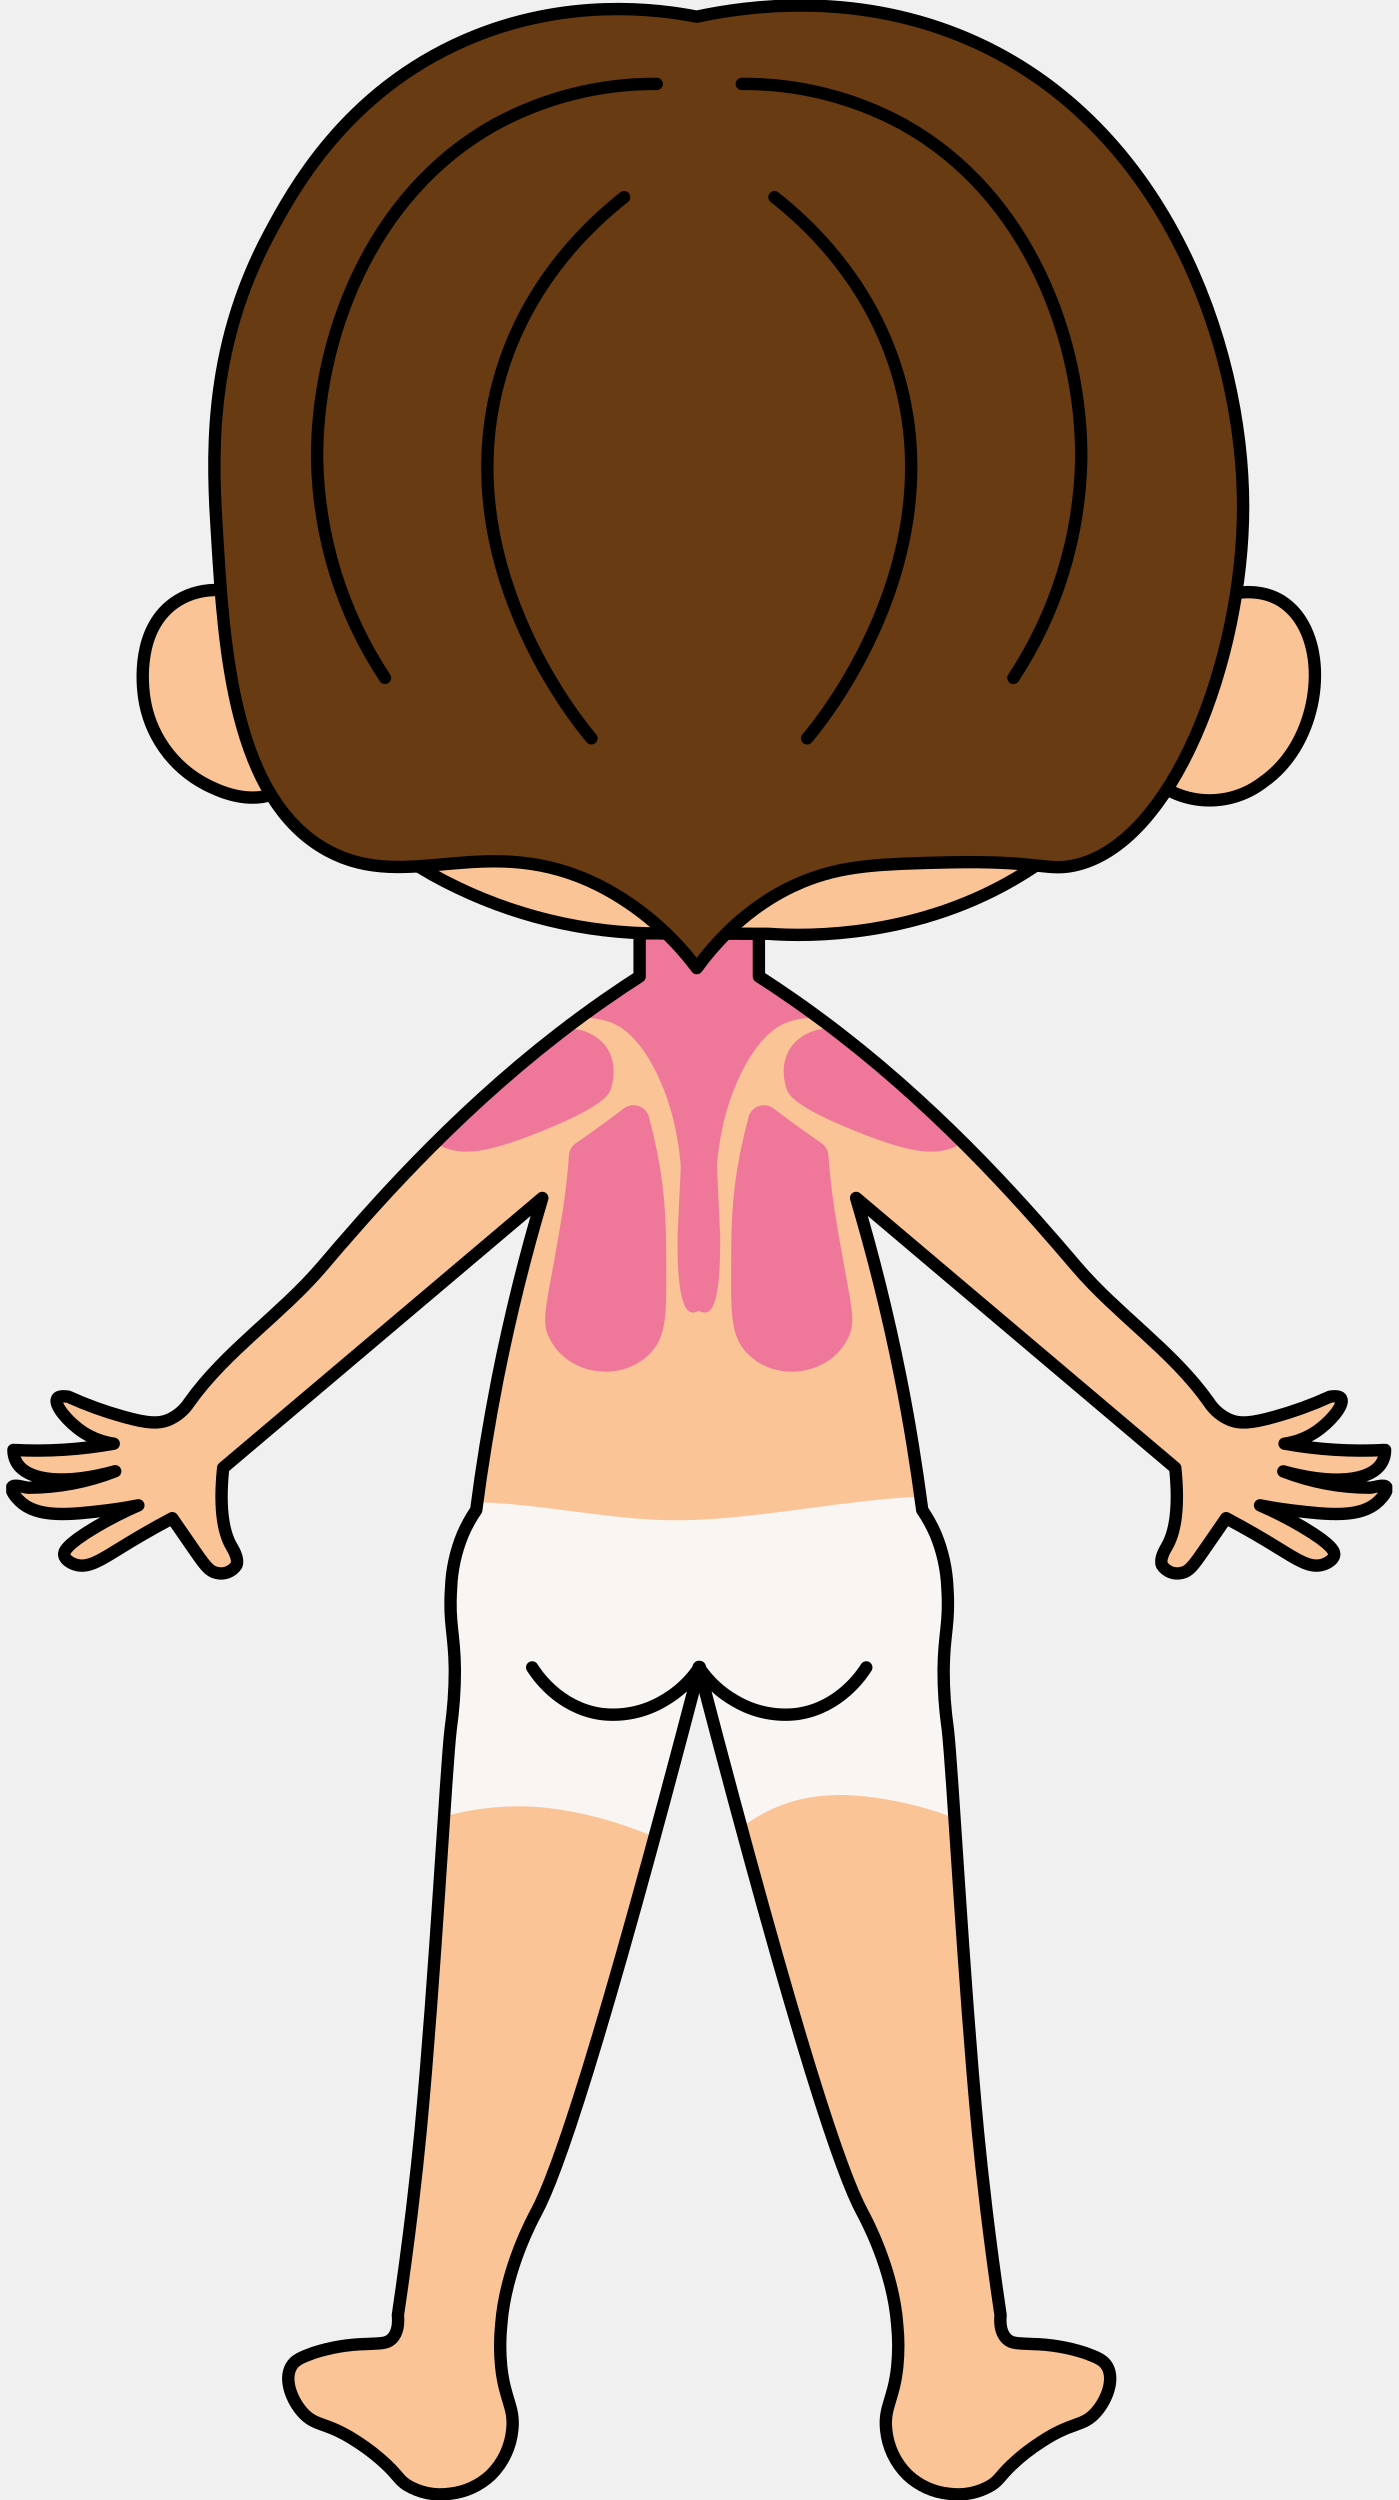
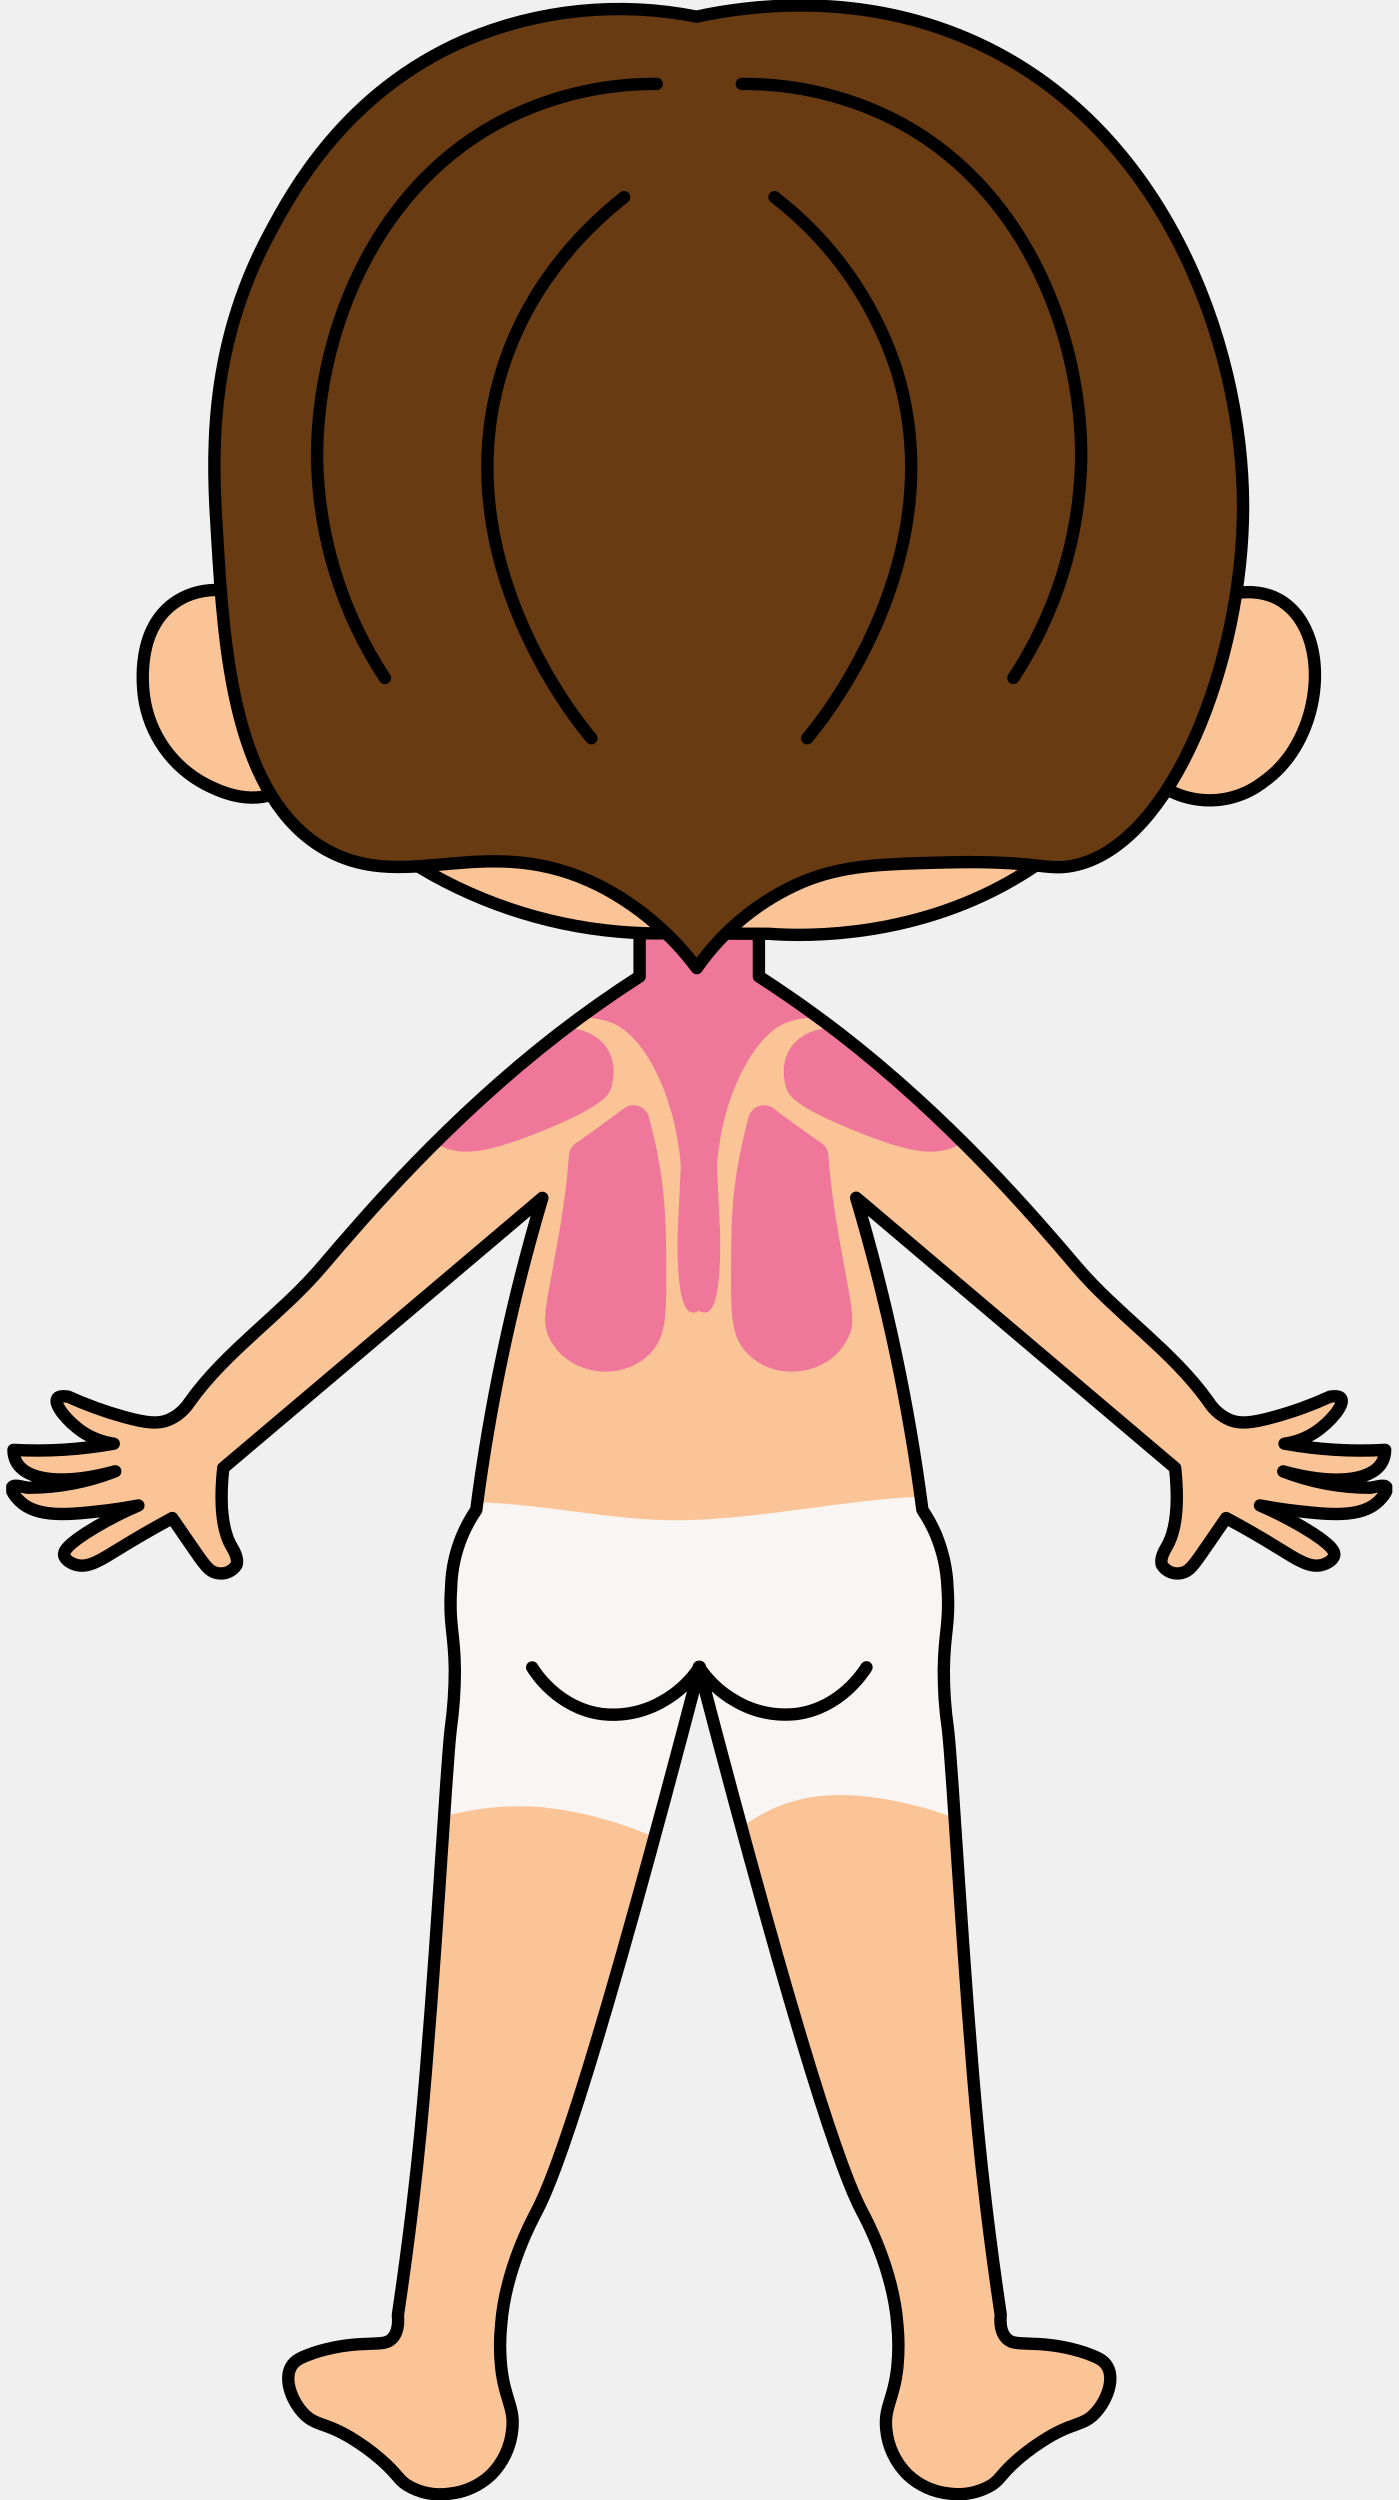
- <svg xmlns="http://www.w3.org/2000/svg" width="113" height="202" viewBox="0 0 113 202" fill="none">
-   <g clip-path="url(#clip0_1_2577)">
-     <path d="M112.031 120.176C111.86 119.897 111.004 120.225 110.712 120.225C108.316 120.224 105.941 119.776 103.709 118.904C107.59 119.991 110.793 119.753 111.676 118.19C111.848 117.879 111.936 117.529 111.932 117.174C109.214 117.323 106.487 117.152 103.808 116.667C104.674 116.543 105.505 116.237 106.244 115.768C107.509 114.95 108.684 113.522 108.379 113.023C108.299 112.902 108.088 112.78 107.482 112.87C106.032 113.53 104.532 114.074 102.996 114.497C101.018 115.045 100.17 115.063 99.407 114.753C98.704 114.458 98.107 113.957 97.694 113.315C94.751 109.146 90.314 106.248 87.004 102.366C83.393 98.125 76.754 90.406 67.853 83.523C65.162 81.456 62.874 79.906 61.335 78.913V75.557L56.796 75.449L51.695 75.557V78.913C50.157 79.906 47.851 81.456 45.177 83.523C36.277 90.406 29.66 98.125 26.027 102.366C22.716 106.248 18.28 109.146 15.337 113.315C14.922 113.955 14.325 114.455 13.623 114.753C12.847 115.063 11.999 115.045 10.034 114.497C8.498 114.075 6.998 113.531 5.549 112.87C4.925 112.78 4.714 112.902 4.651 113.023C4.346 113.508 5.522 114.95 6.787 115.768C7.526 116.237 8.356 116.543 9.223 116.667C6.543 117.152 3.817 117.323 1.099 117.174C1.093 117.53 1.181 117.88 1.354 118.19C2.251 119.753 5.441 119.987 9.321 118.904C7.089 119.776 4.714 120.224 2.319 120.225C2.027 120.225 1.17 119.897 1 120.176C0.829 120.454 1.323 121.011 1.605 121.294C3.036 122.701 5.643 122.418 8.662 122.054C9.783 121.919 10.676 121.753 11.201 121.649C10.033 122.155 8.897 122.732 7.8 123.379C5.208 124.907 5.176 125.455 5.212 125.666C5.288 126.147 5.975 126.394 6.073 126.425C7.137 126.794 8.195 126.039 9.779 125.077C10.766 124.466 12.165 123.626 13.942 122.687L15.413 124.821C16.561 126.488 16.898 126.991 17.544 127.113C17.837 127.184 18.145 127.164 18.427 127.055C18.709 126.946 18.95 126.753 19.118 126.502C19.347 126.03 18.912 125.271 18.764 125.028C18.19 124.075 17.674 122.287 18.055 118.621L43.84 96.813C42.526 101.234 41.292 106.081 40.252 111.316C39.529 115.054 38.933 118.612 38.493 122.027C38.068 122.648 37.704 123.311 37.407 124.004C36.837 125.381 36.517 126.849 36.461 128.339C36.268 131.215 36.735 131.978 36.766 134.948C36.766 136.548 36.654 138.145 36.43 139.729C36.053 142.905 35.165 159.992 33.994 172.262C33.671 175.649 33.097 180.798 32.163 187.088C32.217 187.686 32.19 188.517 31.657 189.02C31.244 189.406 30.759 189.362 29.625 189.424C28.177 189.451 26.741 189.69 25.363 190.134C24.416 190.485 23.851 190.691 23.537 191.253C22.945 192.309 23.586 193.949 24.434 194.915C25.529 196.168 26.3 195.62 28.92 197.354C29.754 197.892 30.536 198.506 31.257 199.187C32.231 200.122 32.244 200.387 32.881 200.814C33.914 201.443 35.134 201.694 36.331 201.524C37.585 201.4 38.763 200.864 39.682 200.001C40.667 199.02 41.278 197.724 41.409 196.339C41.597 194.497 40.794 193.944 40.512 191.253C40.4 190.139 40.4 189.016 40.512 187.901C40.839 183.355 43.127 179.172 43.356 178.749C44.984 175.721 48.443 165.792 56.553 134.719C56.105 135.38 57.002 135.38 56.553 134.719C64.659 165.787 68.118 175.717 69.747 178.749C69.975 179.172 72.263 183.355 72.591 187.901C72.703 189.016 72.703 190.139 72.591 191.253C72.29 193.949 71.487 194.497 71.693 196.339C71.822 197.725 72.434 199.021 73.421 200.001C74.339 200.865 75.517 201.401 76.772 201.524C77.969 201.694 79.188 201.443 80.221 200.814C80.858 200.387 80.872 200.122 81.845 199.187C82.545 198.509 83.305 197.896 84.115 197.354C86.717 195.62 87.488 196.168 88.601 194.915C89.462 193.931 90.104 192.309 89.498 191.253C89.184 190.691 88.601 190.485 87.672 190.134C86.294 189.69 84.858 189.451 83.411 189.424C82.267 189.362 81.791 189.424 81.379 189.02C80.845 188.517 80.818 187.672 80.872 187.088C79.921 180.762 79.369 175.627 79.041 172.262C77.871 159.992 76.982 142.905 76.606 139.729C76.377 138.146 76.264 136.548 76.269 134.948C76.3 131.978 76.767 131.215 76.574 128.339C76.516 126.849 76.196 125.382 75.628 124.004C75.327 123.315 74.964 122.657 74.542 122.036C74.093 118.639 73.528 115.063 72.784 111.325C71.743 106.09 70.509 101.243 69.195 96.822L94.98 118.612C95.361 122.278 94.845 124.066 94.271 125.019C94.123 125.262 93.665 125.958 93.917 126.493C94.168 127.027 94.881 127.216 95.491 127.104C96.101 126.991 96.474 126.479 97.622 124.812L99.093 122.678C100.888 123.617 102.269 124.475 103.256 125.068C104.84 126.052 105.899 126.807 106.962 126.416C107.06 126.385 107.747 126.138 107.823 125.657C107.859 125.446 107.823 124.898 105.235 123.37C104.138 122.724 103.002 122.146 101.834 121.64C102.359 121.744 103.252 121.91 104.373 122.045C107.374 122.409 109.999 122.692 111.43 121.285C111.708 121.011 112.201 120.409 112.031 120.176Z" fill="#FAC497" />
-     <path d="M38.269 121.375C43.518 121.434 49.529 122.898 54.966 122.84C61.111 122.777 68.522 121.133 74.426 120.93C74.511 121.789 76.117 124.727 76.117 125.594C76.067 132.714 76.392 139.832 77.09 146.917C75.843 146.302 70.747 144.788 66.912 145.071C64.36 145.201 61.91 146.112 59.891 147.681C58.581 143.224 57.761 140.043 56.446 135.595C55.235 140.137 54.015 143.867 52.804 148.409C49.909 147.147 46.837 146.341 43.697 146.019C41.079 145.812 38.445 146.064 35.914 146.764C36.52 140.088 36.556 133.358 36.538 126.816C36.744 124.839 37.641 123.172 38.269 121.375Z" fill="#F9F5F2" />
-     <path d="M45.302 83.195L35.043 92.315C35.347 92.494 35.667 92.644 35.998 92.765C37.474 93.295 39.206 93.254 43.858 91.363C48.712 89.386 49.169 88.474 49.34 88.029C49.38 87.93 50.084 85.998 48.891 84.466C48.462 83.951 47.902 83.561 47.271 83.338C46.639 83.114 45.959 83.065 45.302 83.195Z" fill="#EE779A" />
-     <path d="M52.444 90.275C52.356 89.941 52.14 89.655 51.842 89.48C51.545 89.305 51.19 89.255 50.856 89.341C50.694 89.387 50.542 89.462 50.407 89.561C49.555 90.208 48.677 90.855 47.774 91.502C47.357 91.798 46.944 92.091 46.531 92.374C46.37 92.483 46.237 92.628 46.139 92.797C46.042 92.966 45.985 93.154 45.97 93.349C45.894 94.472 45.751 95.995 45.477 97.787C45.289 99.01 45.028 100.483 44.701 102.28C44.032 105.947 43.804 106.886 44.36 108.058C44.744 108.869 45.351 109.553 46.109 110.031C46.742 110.421 47.448 110.676 48.184 110.78C48.92 110.883 49.669 110.833 50.385 110.633C51.23 110.392 51.994 109.926 52.596 109.285C53.704 108.09 53.834 106.567 53.834 103.709C53.834 99.216 53.834 96.826 53.099 93.115C52.892 92.05 52.659 91.102 52.444 90.275Z" fill="#EE779A" />
-     <path d="M51.575 76.064C51.636 77.067 51.612 78.072 51.503 79.07L46.613 82.291C47.588 82.174 48.576 82.302 49.489 82.664C49.937 82.853 51.732 83.653 53.347 87.341C54.962 91.03 55.141 94.597 55.217 98.574C55.262 100.479 55.217 102.047 55.141 103.067C55.076 103.49 55.106 103.923 55.23 104.333C55.353 104.744 55.567 105.122 55.854 105.439C55.958 105.542 56.577 106.158 57.07 106.045C57.658 105.911 58.25 104.698 58.187 99.755C57.846 93.106 57.68 87.935 57.711 83.72C57.819 81.773 57.374 79.836 56.428 78.131C55.051 75.813 52.508 74.721 51.871 75.184C51.687 75.301 51.548 75.521 51.575 76.064Z" fill="#EE779A" />
-     <path d="M67.614 83.195L77.864 92.315C77.559 92.493 77.239 92.643 76.908 92.764C75.433 93.294 73.701 93.254 69.049 91.363C64.2 89.408 63.751 88.474 63.567 88.029C63.527 87.93 62.822 85.998 64.016 84.466C64.446 83.95 65.007 83.559 65.64 83.335C66.273 83.111 66.955 83.063 67.614 83.195Z" fill="#EE779A" />
-     <path d="M60.478 90.275C60.564 89.943 60.778 89.658 61.073 89.482C61.368 89.307 61.72 89.256 62.053 89.341C62.215 89.386 62.367 89.46 62.502 89.561C63.354 90.208 64.228 90.855 65.135 91.502C65.552 91.799 65.965 92.091 66.377 92.374C66.537 92.485 66.67 92.63 66.766 92.798C66.863 92.967 66.922 93.155 66.938 93.349C67.014 94.472 67.158 95.995 67.431 97.788C67.62 99.01 67.88 100.483 68.207 102.28C68.876 105.947 69.105 106.886 68.549 108.058C68.165 108.869 67.558 109.554 66.799 110.031C66.166 110.421 65.46 110.676 64.724 110.78C63.989 110.883 63.239 110.833 62.524 110.633C61.679 110.391 60.915 109.926 60.312 109.285C59.204 108.09 59.074 106.567 59.074 103.709C59.074 99.216 59.074 96.826 59.81 93.115C60.03 92.05 60.258 91.102 60.478 90.275Z" fill="#EE779A" />
-     <path d="M61.345 76.064C61.281 77.067 61.305 78.072 61.417 79.07L66.324 82.291C65.35 82.174 64.361 82.302 63.449 82.664C63 82.853 61.228 83.653 59.591 87.341C57.954 91.03 57.797 94.597 57.72 98.574C57.675 100.479 57.72 102.047 57.797 103.067C57.861 103.49 57.831 103.922 57.708 104.332C57.586 104.743 57.374 105.121 57.088 105.439C56.98 105.542 56.361 106.158 55.868 106.045C55.28 105.911 54.688 104.698 54.751 99.755C55.092 93.106 55.258 87.935 55.226 83.72C55.119 81.773 55.564 79.836 56.509 78.131C57.886 75.813 60.43 74.721 61.067 75.184C61.233 75.301 61.358 75.521 61.345 76.064Z" fill="#EE779A" />
-     <path d="M61.319 75.539V78.9C62.858 79.888 65.164 81.438 67.837 83.505C76.737 90.388 83.376 98.107 86.988 102.348C90.298 106.23 94.735 109.128 97.678 113.297C98.09 113.939 98.688 114.44 99.391 114.735C100.167 115.045 101.015 115.027 102.98 114.479C104.516 114.056 106.016 113.512 107.466 112.852C108.089 112.762 108.3 112.884 108.363 113.005C108.668 113.49 107.493 114.932 106.228 115.75C105.488 116.219 104.658 116.525 103.792 116.649C106.471 117.134 109.197 117.305 111.916 117.156C111.92 117.511 111.832 117.861 111.66 118.172C110.763 119.735 107.574 119.969 103.693 118.886C105.925 119.758 108.3 120.206 110.696 120.207C110.987 120.207 111.844 119.879 112.015 120.158C112.185 120.436 111.692 120.993 111.409 121.276C109.978 122.683 107.372 122.4 104.353 122.036C103.231 121.901 102.338 121.735 101.814 121.631C102.981 122.137 104.117 122.715 105.214 123.361C107.807 124.889 107.838 125.437 107.802 125.648C107.726 126.129 107.04 126.376 106.941 126.407C105.878 126.776 104.819 126.021 103.236 125.059C102.249 124.448 100.849 123.608 99.073 122.669L97.601 124.803C96.453 126.47 96.117 126.973 95.471 127.095C95.177 127.166 94.869 127.146 94.587 127.037C94.306 126.928 94.064 126.735 93.896 126.484C93.667 126.034 94.102 125.253 94.25 125.01C94.825 124.057 95.34 122.269 94.959 118.603L69.174 96.795C70.488 101.216 71.722 106.063 72.763 111.298C73.507 115.018 74.068 118.612 74.517 122.009C74.939 122.63 75.302 123.288 75.602 123.977C76.171 125.355 76.491 126.822 76.549 128.312C76.742 131.188 76.275 131.951 76.244 134.921C76.239 136.521 76.352 138.119 76.58 139.702C76.957 142.878 77.845 159.965 79.016 172.235C79.344 175.622 79.913 180.771 80.846 187.061C80.793 187.659 80.82 188.49 81.353 188.993C81.766 189.379 82.251 189.335 83.385 189.397C84.833 189.424 86.269 189.663 87.647 190.107C88.594 190.458 89.159 190.664 89.473 191.226C90.065 192.282 89.424 193.922 88.576 194.888C87.481 196.141 86.71 195.593 84.09 197.327C83.255 197.864 82.473 198.478 81.753 199.16C80.779 200.095 80.766 200.36 80.129 200.787C79.095 201.416 77.876 201.667 76.679 201.497C75.425 201.374 74.246 200.838 73.328 199.974C72.341 198.994 71.73 197.698 71.601 196.312C71.412 194.47 72.216 193.917 72.498 191.226C72.61 190.112 72.61 188.989 72.498 187.874C72.171 183.328 69.883 179.145 69.654 178.722C68.026 175.694 64.567 165.765 56.461 134.692C57.209 135.829 58.218 136.77 59.404 137.437C60.913 138.331 62.674 138.7 64.415 138.489C67.891 138.003 69.721 135.168 69.995 134.728" stroke="black" stroke-linecap="round" stroke-linejoin="round" />
-     <path d="M51.681 75.539V78.9C50.142 79.888 47.836 81.438 45.163 83.505C36.263 90.388 29.623 98.107 26.012 102.348C22.702 106.23 18.265 109.128 15.304 113.297C14.889 113.937 14.292 114.437 13.591 114.735C12.815 115.045 11.967 115.027 10.002 114.479C8.466 114.057 6.966 113.513 5.516 112.852C4.893 112.762 4.682 112.884 4.619 113.005C4.314 113.49 5.489 114.932 6.754 115.75C7.494 116.219 8.324 116.525 9.19 116.649C6.517 117.133 3.797 117.303 1.084 117.156C1.08 117.509 1.168 117.856 1.34 118.163C2.237 119.726 5.426 119.96 9.307 118.877C7.072 119.753 4.695 120.204 2.295 120.207C2.004 120.207 1.147 119.879 0.976 120.158C0.806 120.436 1.299 120.993 1.582 121.276C3.013 122.683 5.619 122.4 8.638 122.036C9.76 121.901 10.652 121.735 11.177 121.631C10.009 122.137 8.873 122.714 7.777 123.361C5.184 124.889 5.153 125.437 5.189 125.648C5.265 126.129 5.951 126.376 6.05 126.407C7.113 126.776 8.172 126.021 9.755 125.059C10.742 124.448 12.142 123.608 13.918 122.669L15.39 124.803C16.538 126.47 16.875 126.973 17.52 127.095C17.814 127.166 18.122 127.146 18.404 127.037C18.685 126.928 18.927 126.735 19.095 126.484C19.324 126.034 18.889 125.253 18.741 125.01C18.166 124.057 17.651 122.269 18.032 118.603L43.817 96.795C42.502 101.216 41.269 106.063 40.228 111.298C39.497 115.018 38.918 118.612 38.479 122.009C38.054 122.628 37.69 123.287 37.393 123.977C36.823 125.354 36.502 126.822 36.447 128.312C36.254 131.188 36.72 131.951 36.752 134.921C36.752 136.521 36.639 138.118 36.415 139.702C36.038 142.878 35.15 159.965 33.979 172.235C33.656 175.622 33.082 180.771 32.149 187.061C32.203 187.659 32.176 188.49 31.642 188.993C31.229 189.379 30.745 189.335 29.61 189.397C28.162 189.424 26.727 189.663 25.348 190.107C24.402 190.458 23.837 190.664 23.523 191.226C22.93 192.282 23.572 193.922 24.42 194.888C25.514 196.141 26.286 195.593 28.906 197.327C29.739 197.865 30.522 198.479 31.243 199.16C32.216 200.095 32.23 200.36 32.867 200.787C33.9 201.416 35.119 201.667 36.316 201.497C37.571 201.373 38.749 200.838 39.667 199.974C40.653 198.993 41.264 197.697 41.395 196.312C41.583 194.47 40.78 193.917 40.497 191.226C40.385 190.112 40.385 188.989 40.497 187.874C40.825 183.31 43.117 179.145 43.341 178.722C44.97 175.694 48.428 165.765 56.539 134.692C55.787 135.827 54.777 136.768 53.592 137.437C52.083 138.331 50.321 138.7 48.581 138.489C45.104 138.003 43.274 135.168 43.001 134.728" stroke="black" stroke-linecap="round" stroke-linejoin="round" />
-     <path d="M62.128 75.453C65.367 75.696 74.348 75.768 82.651 70.615C86.335 68.328 89.52 65.318 92.013 61.768C92.565 62.521 93.258 63.157 94.055 63.641C94.852 64.125 95.736 64.447 96.657 64.588C97.579 64.73 98.519 64.688 99.424 64.465C100.329 64.243 101.181 63.844 101.932 63.291L102.062 63.192C106.238 60.308 107.36 53.69 105.108 50.163C104.712 49.525 104.181 48.982 103.551 48.572C100.752 46.82 97.02 48.748 96.508 49.022C97.118 46.775 100.972 31.63 90.228 18.021C83.172 9.094 73.267 6.429 69.099 5.306C65.475 4.336 57.624 2.323 47.98 4.897C41.325 6.66 35.278 10.211 30.494 15.168C22.374 23.884 21.266 34.007 20.952 37.336C20.596 41.175 20.809 45.047 21.584 48.824C19.212 47.44 16.426 47.252 14.376 48.519C10.926 50.644 11.536 55.465 11.635 56.246C11.833 57.755 12.393 59.192 13.267 60.437C14.14 61.681 15.301 62.696 16.65 63.395C17.547 63.844 20.104 65.138 22.567 63.974C23.599 63.462 24.45 62.645 25.003 61.633C26.95 64.019 29.937 67.878 34.953 70.682C40.247 73.62 46.168 75.243 52.219 75.413L62.128 75.453Z" fill="#FAC497" stroke="black" stroke-linecap="round" stroke-linejoin="round" />
-     <path d="M25 61.71C23.337 58.494 22.32 54.983 22.008 51.376L25 61.71Z" fill="#FAC497" />
-     <path d="M25 61.71C23.337 58.494 22.32 54.983 22.008 51.376" stroke="black" stroke-linecap="round" stroke-linejoin="round" />
-     <path d="M92.051 61.71C93.72 58.497 94.739 54.985 95.047 51.376L92.051 61.71Z" fill="#FAC497" />
-     <path d="M92.051 61.71C93.72 58.497 94.739 54.985 95.047 51.376" stroke="black" stroke-linecap="round" stroke-linejoin="round" />
-     <path d="M56.298 1.348C53.243 0.75 45.716 -0.283 37.605 3.244C27.915 7.449 23.631 15.415 21.797 18.834C16.62 28.467 17.172 37.444 17.549 43.379C18.105 52.441 18.849 64.594 26.484 68.732C33.056 72.29 39.364 66.998 48.465 71.576C51.546 73.166 54.225 75.439 56.298 78.221C59.438 73.908 62.874 72.075 64.821 71.266C68.091 69.918 70.998 69.806 76.664 69.68C83.873 69.523 84.546 70.376 86.699 69.95C94.751 68.346 100.439 53.294 100.444 40.939C100.444 27.703 93.917 9.439 77.485 2.844C68.76 -0.647 60.519 0.449 56.298 1.348Z" fill="#683B13" stroke="black" stroke-linecap="round" stroke-linejoin="round" />
-     <path d="M53.062 6.78C48.521 6.748 44.046 7.867 40.053 10.033C29.762 15.725 25.559 27.654 25.622 37.08C25.733 43.379 27.635 49.517 31.104 54.773" fill="#683B13" />
-     <path d="M53.062 6.78C48.521 6.748 44.046 7.867 40.053 10.033C29.762 15.725 25.559 27.654 25.622 37.08C25.733 43.379 27.635 49.517 31.104 54.773" stroke="black" stroke-linecap="round" stroke-linejoin="round" />
-     <path d="M50.426 15.932C47.856 17.971 43.029 22.361 40.678 29.554C35.6 45.113 46.99 58.731 47.788 59.656" fill="#683B13" />
-     <path d="M50.426 15.932C47.856 17.971 43.029 22.361 40.678 29.554C35.6 45.113 46.99 58.731 47.788 59.656" stroke="black" stroke-linecap="round" stroke-linejoin="round" />
-     <path d="M59.938 6.78C64.478 6.748 68.954 7.867 72.947 10.033C83.237 15.743 87.441 27.654 87.364 37.08C87.253 43.379 85.352 49.517 81.883 54.773" fill="#683B13" />
-     <path d="M59.938 6.78C64.478 6.748 68.954 7.867 72.947 10.033C83.237 15.743 87.441 27.654 87.364 37.08C87.253 43.379 85.352 49.517 81.883 54.773" stroke="black" stroke-linecap="round" stroke-linejoin="round" />
-     <path d="M62.578 15.932C65.149 17.949 69.975 22.361 72.326 29.554C77.404 45.113 66.014 58.731 65.216 59.656" fill="#683B13" />
-     <path d="M62.578 15.932C65.149 17.949 69.975 22.361 72.326 29.554C77.404 45.113 66.014 58.731 65.216 59.656" stroke="black" stroke-linecap="round" stroke-linejoin="round" />
+ <svg xmlns="http://www.w3.org/2000/svg" width="113" height="202" fill="none">
+   <g clip-path="url(#a)">
+     <path fill="#FAC497" d="M112.03 120.18c-.17-.28-1.03.04-1.32.04-2.4 0-4.77-.44-7-1.32 3.88 1.1 7.08.85 7.97-.71.17-.31.26-.66.25-1.02-2.72.15-5.44-.02-8.12-.5.86-.13 1.7-.43 2.43-.9 1.27-.82 2.44-2.25 2.14-2.75-.08-.12-.3-.24-.9-.15-1.45.66-2.95 1.2-4.48 1.63-1.98.55-2.83.56-3.6.25-.7-.3-1.3-.8-1.7-1.44-2.95-4.16-7.39-7.06-10.7-10.94-3.6-4.25-10.25-11.96-19.15-18.85a98.56 98.56 0 0 0-6.51-4.6v-3.36l-4.54-.11-5.1.1v3.36c-1.54 1-3.85 2.55-6.52 4.61-8.9 6.89-15.52 14.6-19.15 18.85-3.31 3.88-7.75 6.78-10.7 10.94a3.82 3.82 0 0 1-1.7 1.44c-.78.31-1.63.3-3.6-.25a29.91 29.91 0 0 1-4.48-1.63c-.63-.09-.84.03-.9.15-.3.49.87 1.93 2.14 2.75.74.47 1.57.77 2.43.9-2.68.48-5.4.65-8.12.5 0 .36.08.71.25 1.02.9 1.56 4.1 1.8 7.97.71-2.23.88-4.6 1.32-7 1.32-.3 0-1.15-.32-1.32-.04-.17.27.32.83.6 1.11 1.44 1.41 4.04 1.13 7.06.76 1.12-.13 2.02-.3 2.54-.4a30.7 30.7 0 0 0-3.4 1.73c-2.6 1.53-2.62 2.08-2.59 2.29.08.48.76.72.86.75 1.07.37 2.13-.38 3.7-1.34a69.5 69.5 0 0 1 4.17-2.4l1.47 2.14c1.15 1.67 1.49 2.17 2.13 2.3a1.48 1.48 0 0 0 1.58-.62c.23-.47-.2-1.23-.36-1.47-.57-.95-1.09-2.74-.7-6.4L43.84 96.8a161.28 161.28 0 0 0-5.35 25.22 11.5 11.5 0 0 0-2.03 6.3c-.2 2.88.27 3.65.3 6.62 0 1.6-.1 3.2-.33 4.78-.38 3.18-1.27 20.26-2.44 32.53-.32 3.39-.9 8.54-1.83 14.83.06.6.03 1.43-.5 1.93-.42.39-.9.34-2.04.4a14.8 14.8 0 0 0-4.26.71c-.94.36-1.5.56-1.82 1.12-.6 1.06.05 2.7.9 3.66 1.09 1.26 1.86.71 4.48 2.44a16.2 16.2 0 0 1 2.34 1.84c.97.93.98 1.2 1.62 1.62 1.03.63 2.25.88 3.45.71a5.72 5.72 0 0 0 3.35-1.52 5.96 5.96 0 0 0 1.73-3.66c.19-1.84-.62-2.4-.9-5.09a16.73 16.73 0 0 1 0-3.35c.33-4.55 2.62-8.73 2.85-9.15 1.62-3.03 5.08-12.96 13.2-44.03-.46.66.44.66 0 0 8.1 31.07 11.56 41 13.19 44.03.23.42 2.51 4.6 2.84 9.15.11 1.12.11 2.24 0 3.35-.3 2.7-1.1 3.25-.9 5.09a5.94 5.94 0 0 0 1.73 3.66 5.7 5.7 0 0 0 3.35 1.52c1.2.17 2.42-.08 3.45-.7.64-.43.65-.7 1.63-1.63.7-.68 1.45-1.3 2.27-1.84 2.6-1.73 3.37-1.18 4.48-2.44.86-.98 1.5-2.6.9-3.66-.32-.56-.9-.76-1.83-1.12a14.8 14.8 0 0 0-4.26-.7c-1.14-.07-1.62 0-2.03-.41-.54-.5-.56-1.35-.5-1.93-.96-6.33-1.51-11.46-1.84-14.83-1.17-12.27-2.06-29.35-2.43-32.53a32.76 32.76 0 0 1-.34-4.78c.03-2.97.5-3.73.3-6.61a12.65 12.65 0 0 0-.94-4.34c-.3-.69-.67-1.34-1.09-1.96a161.24 161.24 0 0 0-5.35-25.21l25.79 21.78c.38 3.67-.13 5.46-.7 6.4-.16.25-.61.95-.36 1.48.25.54.96.73 1.57.61.61-.1.98-.62 2.13-2.29l1.47-2.13c1.8.94 3.18 1.8 4.17 2.39 1.58.98 2.64 1.74 3.7 1.35.1-.03.79-.28.86-.76.04-.21 0-.76-2.58-2.29a30.95 30.95 0 0 0-3.4-1.73c.52.1 1.41.27 2.53.4 3 .37 5.63.65 7.06-.76.28-.27.77-.87.6-1.1Z" />
+     <path fill="#F9F5F2" d="M38.27 121.38c5.25.05 11.26 1.52 16.7 1.46 6.14-.06 13.55-1.7 19.46-1.91.08.86 1.69 3.8 1.69 4.66-.05 7.12.27 14.24.97 21.33-1.25-.62-6.34-2.13-10.18-1.85-2.55.13-5 1.04-7.02 2.61-1.3-4.46-2.13-7.64-3.44-12.09-1.22 4.55-2.44 8.28-3.65 12.82a30.6 30.6 0 0 0-9.1-2.4c-2.62-.2-5.25.05-7.79.75.61-6.67.65-13.4.63-19.94.2-1.98 1.1-3.65 1.73-5.44Z" />
+     <path fill="#EE779A" d="m45.3 83.2-10.26 9.12c.3.17.63.32.96.44 1.47.53 3.2.5 7.86-1.4 4.85-1.97 5.3-2.89 5.48-3.33.04-.1.74-2.03-.45-3.56a3.73 3.73 0 0 0-3.59-1.28ZM52.44 90.28a1.3 1.3 0 0 0-1.58-.94c-.17.05-.32.12-.45.22a118.65 118.65 0 0 1-3.88 2.81 1.3 1.3 0 0 0-.56.98 53.7 53.7 0 0 1-.5 4.44c-.18 1.22-.44 2.7-.77 4.49-.67 3.67-.9 4.6-.34 5.78.38.8 1 1.5 1.75 1.97a5.4 5.4 0 0 0 4.27.6c.85-.24 1.61-.7 2.22-1.34 1.1-1.2 1.23-2.72 1.23-5.58 0-4.5 0-6.88-.73-10.6-.2-1.06-.44-2-.66-2.83Z" />
+     <path fill="#EE779A" d="M51.57 76.06c.07 1 .04 2.01-.07 3.01l-4.89 3.22c.98-.12 1.97.01 2.88.37.45.2 2.24 1 3.86 4.68 1.61 3.69 1.8 7.26 1.87 11.23.04 1.9 0 3.48-.08 4.5a2.88 2.88 0 0 0 .71 2.37c.1.1.73.72 1.22.6.59-.13 1.18-1.34 1.12-6.28-.34-6.65-.51-11.83-.48-16.04.1-1.95-.34-3.88-1.28-5.59-1.38-2.32-3.92-3.4-4.56-2.95-.18.12-.32.34-.3.88ZM67.61 83.2l10.25 9.12c-.3.17-.62.32-.95.44-1.48.53-3.2.5-7.86-1.4-4.85-1.95-5.3-2.89-5.48-3.33-.04-.1-.75-2.03.45-3.56a3.73 3.73 0 0 1 3.6-1.28ZM60.48 90.28a1.3 1.3 0 0 1 1.57-.94c.16.05.32.12.45.22a111.53 111.53 0 0 0 3.88 2.81 1.32 1.32 0 0 1 .56.98c.07 1.12.22 2.64.5 4.44.18 1.22.44 2.7.77 4.49.67 3.67.9 4.6.34 5.78-.39.8-1 1.5-1.75 1.97a5.4 5.4 0 0 1-4.28.6c-.84-.24-1.6-.7-2.2-1.34-1.12-1.2-1.25-2.72-1.25-5.58 0-4.5 0-6.88.74-10.6.22-1.06.45-2 .67-2.83Z" />
+     <path fill="#EE779A" d="M61.34 76.06c-.06 1-.03 2.01.08 3.01l4.9 3.22a5.87 5.87 0 0 0-2.87.37c-.45.2-2.22 1-3.86 4.68-1.64 3.69-1.8 7.26-1.87 11.23-.04 1.9 0 3.48.08 4.5a2.9 2.9 0 0 1-.71 2.37c-.11.1-.73.72-1.22.6-.59-.13-1.18-1.34-1.12-6.28.34-6.65.5-11.83.48-16.04-.11-1.95.33-3.88 1.28-5.59 1.38-2.32 3.92-3.4 4.56-2.95.16.12.29.34.27.88Z" />
+     <path stroke="#000" stroke-linecap="round" stroke-linejoin="round" d="M61.32 75.54v3.36c1.54.99 3.84 2.54 6.52 4.6 8.9 6.89 15.54 14.6 19.15 18.85 3.3 3.88 7.74 6.78 10.69 10.95a3.77 3.77 0 0 0 1.71 1.44c.78.3 1.63.29 3.59-.26 1.54-.42 3.04-.97 4.49-1.63.62-.09.83.03.9.16.3.48-.88 1.92-2.14 2.74-.74.47-1.57.78-2.44.9 2.68.48 5.4.66 8.13.5 0 .36-.09.71-.26 1.02-.9 1.56-4.09 1.8-7.97.72 2.23.87 4.61 1.32 7 1.32.3 0 1.15-.33 1.33-.05.17.28-.33.83-.61 1.12-1.43 1.4-4.04 1.12-7.06.76-1.12-.14-2.01-.3-2.54-.4 1.17.5 2.3 1.08 3.4 1.72 2.6 1.53 2.63 2.08 2.6 2.29-.08.48-.77.73-.87.76-1.06.37-2.12-.39-3.7-1.35a69.58 69.58 0 0 0-4.17-2.4l-1.47 2.14c-1.15 1.67-1.48 2.17-2.13 2.3a1.48 1.48 0 0 1-1.57-.62c-.23-.45.2-1.23.35-1.47.57-.95 1.09-2.74.7-6.4L69.18 96.78a161.28 161.28 0 0 1 5.35 25.22c.42.62.78 1.28 1.08 1.97.57 1.38.9 2.84.95 4.33.2 2.88-.27 3.64-.3 6.61-.01 1.6.1 3.2.33 4.78.38 3.18 1.27 20.27 2.44 32.54.32 3.38.9 8.53 1.83 14.82-.06.6-.03 1.43.5 1.93.42.39.9.34 2.04.4 1.44.03 2.88.27 4.26.72.94.35 1.5.55 1.82 1.12.6 1.05-.05 2.7-.9 3.66-1.09 1.25-1.86.7-4.48 2.44-.83.53-1.62 1.15-2.34 1.83-.97.94-.98 1.2-1.62 1.63a5.22 5.22 0 0 1-3.45.7 5.7 5.7 0 0 1-3.35-1.52 5.94 5.94 0 0 1-1.73-3.66c-.19-1.84.62-2.4.9-5.08.11-1.12.11-2.24 0-3.36-.33-4.54-2.62-8.72-2.85-9.15-1.62-3.03-5.08-12.96-13.19-44.03a8.53 8.53 0 0 0 2.94 2.75c1.51.9 3.27 1.26 5.01 1.05 3.48-.49 5.31-3.32 5.59-3.76" />
+     <path stroke="#000" stroke-linecap="round" stroke-linejoin="round" d="M51.68 75.54v3.36a92.1 92.1 0 0 0-6.52 4.6c-8.9 6.89-15.54 14.6-19.15 18.85-3.3 3.88-7.74 6.78-10.7 10.95a3.82 3.82 0 0 1-1.72 1.44c-.78.3-1.62.29-3.59-.26a29.91 29.91 0 0 1-4.48-1.63c-.63-.09-.84.03-.9.16-.3.48.87 1.92 2.13 2.74.74.47 1.57.78 2.44.9-2.67.48-5.4.65-8.1.5-.01.36.08.7.25 1.01.9 1.57 4.09 1.8 7.97.72a19.27 19.27 0 0 1-7.01 1.33c-.3 0-1.15-.33-1.32-.05-.17.28.32.83.6 1.12 1.43 1.4 4.04 1.12 7.06.76 1.12-.14 2.01-.3 2.54-.4-1.17.5-2.3 1.07-3.4 1.72-2.6 1.53-2.63 2.08-2.6 2.29.08.48.77.73.87.76 1.06.37 2.12-.39 3.7-1.35 1-.61 2.4-1.45 4.17-2.4l1.47 2.14c1.15 1.67 1.48 2.17 2.13 2.3a1.48 1.48 0 0 0 1.57-.62c.23-.45-.2-1.23-.35-1.47-.57-.95-1.09-2.74-.7-6.4l25.78-21.82a161.24 161.24 0 0 0-5.34 25.22 11.52 11.52 0 0 0-2.03 6.3c-.2 2.88.27 3.64.3 6.61 0 1.6-.11 3.2-.33 4.78-.38 3.18-1.27 20.27-2.44 32.54-.32 3.38-.9 8.53-1.83 14.82.05.6.03 1.43-.5 1.93-.42.39-.9.34-2.04.4a14.8 14.8 0 0 0-4.26.72c-.95.35-1.51.55-1.83 1.12-.59 1.05.05 2.7.9 3.66 1.1 1.25 1.87.7 4.49 2.44a16.2 16.2 0 0 1 2.33 1.83c.98.94.99 1.2 1.63 1.63 1.03.63 2.25.88 3.45.7a5.71 5.71 0 0 0 3.35-1.52 5.96 5.96 0 0 0 1.72-3.66c.2-1.84-.61-2.4-.9-5.08a16.75 16.75 0 0 1 0-3.36c.33-4.56 2.63-8.72 2.85-9.15 1.63-3.03 5.09-12.96 13.2-44.03a8.62 8.62 0 0 1-2.95 2.75 7.95 7.95 0 0 1-5 1.05c-3.49-.49-5.32-3.32-5.59-3.76" />
+     <path fill="#FAC497" stroke="#000" stroke-linecap="round" stroke-linejoin="round" d="M62.13 75.45c3.24.25 12.22.32 20.52-4.84a32.2 32.2 0 0 0 9.36-8.84 7.1 7.1 0 0 0 9.92 1.52l.13-.1c4.18-2.88 5.3-9.5 3.05-13.03a5.1 5.1 0 0 0-1.56-1.59c-2.8-1.75-6.53.18-7.04.45.6-2.24 4.46-17.39-6.28-31C83.17 9.1 73.27 6.42 69.1 5.31c-3.63-.97-11.48-2.99-21.12-.41a37.73 37.73 0 0 0-17.49 10.27c-8.12 8.71-9.22 18.84-9.54 22.17-.35 3.84-.14 7.7.63 11.48-2.37-1.38-5.15-1.57-7.2-.3-3.45 2.12-2.84 6.94-2.75 7.73a9.44 9.44 0 0 0 5.02 7.14c.9.45 3.45 1.75 5.92.58A5.62 5.62 0 0 0 25 61.63c1.95 2.39 4.94 6.25 9.95 9.05a37.77 37.77 0 0 0 17.27 4.73l9.9.04Z" />
+     <path fill="#FAC497" d="M25 61.71a27.7 27.7 0 0 1-3-10.33l3 10.33Z" />
+     <path stroke="#000" stroke-linecap="round" stroke-linejoin="round" d="M25 61.71a27.7 27.7 0 0 1-3-10.33" />
+     <path fill="#FAC497" d="M92.05 61.71a27.5 27.5 0 0 0 3-10.33l-3 10.33Z" />
+     <path stroke="#000" stroke-linecap="round" stroke-linejoin="round" d="M92.05 61.71a27.5 27.5 0 0 0 3-10.33" />
+     <path fill="#683B13" stroke="#000" stroke-linecap="round" stroke-linejoin="round" d="M56.3 1.35a31.94 31.94 0 0 0-18.7 1.9c-9.68 4.2-13.97 12.16-15.8 15.58-5.18 9.64-4.63 18.61-4.25 24.55.55 9.06 1.3 21.21 8.93 25.35 6.58 3.56 12.88-1.73 21.99 2.85a22.83 22.83 0 0 1 7.83 6.64 20.03 20.03 0 0 1 8.52-6.95c3.27-1.35 6.18-1.46 11.84-1.59 7.21-.16 7.89.7 10.04.27 8.05-1.6 13.74-16.66 13.74-29.01 0-13.24-6.52-31.5-22.96-38.1C68.76-.65 60.52.44 56.3 1.34Z" />
+     <path fill="#683B13" d="M53.06 6.78a26.88 26.88 0 0 0-13 3.25c-10.3 5.7-14.5 17.62-14.44 27.05a33.18 33.18 0 0 0 5.48 17.7" />
+     <path stroke="#000" stroke-linecap="round" stroke-linejoin="round" d="M53.06 6.78a26.88 26.88 0 0 0-13 3.25c-10.3 5.7-14.5 17.62-14.44 27.05a33.18 33.18 0 0 0 5.48 17.7" />
+     <path fill="#683B13" d="M50.43 15.93c-2.57 2.04-7.4 6.43-9.75 13.62-5.08 15.56 6.31 29.18 7.1 30.1" />
+     <path stroke="#000" stroke-linecap="round" stroke-linejoin="round" d="M50.43 15.93c-2.57 2.04-7.4 6.43-9.75 13.62-5.08 15.56 6.31 29.18 7.1 30.1" />
+     <path fill="#683B13" d="M59.94 6.78a26.88 26.88 0 0 1 13 3.25c10.3 5.71 14.5 17.62 14.42 27.05a33.18 33.18 0 0 1-5.48 17.7" />
+     <path stroke="#000" stroke-linecap="round" stroke-linejoin="round" d="M59.94 6.78a26.88 26.88 0 0 1 13 3.25c10.3 5.71 14.5 17.62 14.42 27.05a33.18 33.18 0 0 1-5.48 17.7" />
+     <path fill="#683B13" d="M62.58 15.93a28.97 28.97 0 0 1 9.75 13.62c5.07 15.56-6.32 29.18-7.11 30.1" />
+     <path stroke="#000" stroke-linecap="round" stroke-linejoin="round" d="M62.58 15.93a28.97 28.97 0 0 1 9.75 13.62c5.07 15.56-6.32 29.18-7.11 30.1" />
  </g>
  <defs>
-     <clipPath id="clip0_1_2577">
-       <rect width="112" height="202" fill="white" transform="translate(0.5)" />
+     <clipPath id="a">
+       <path fill="#fff" d="M.5 0h112v202H.5z" />
    </clipPath>
  </defs>
</svg>
